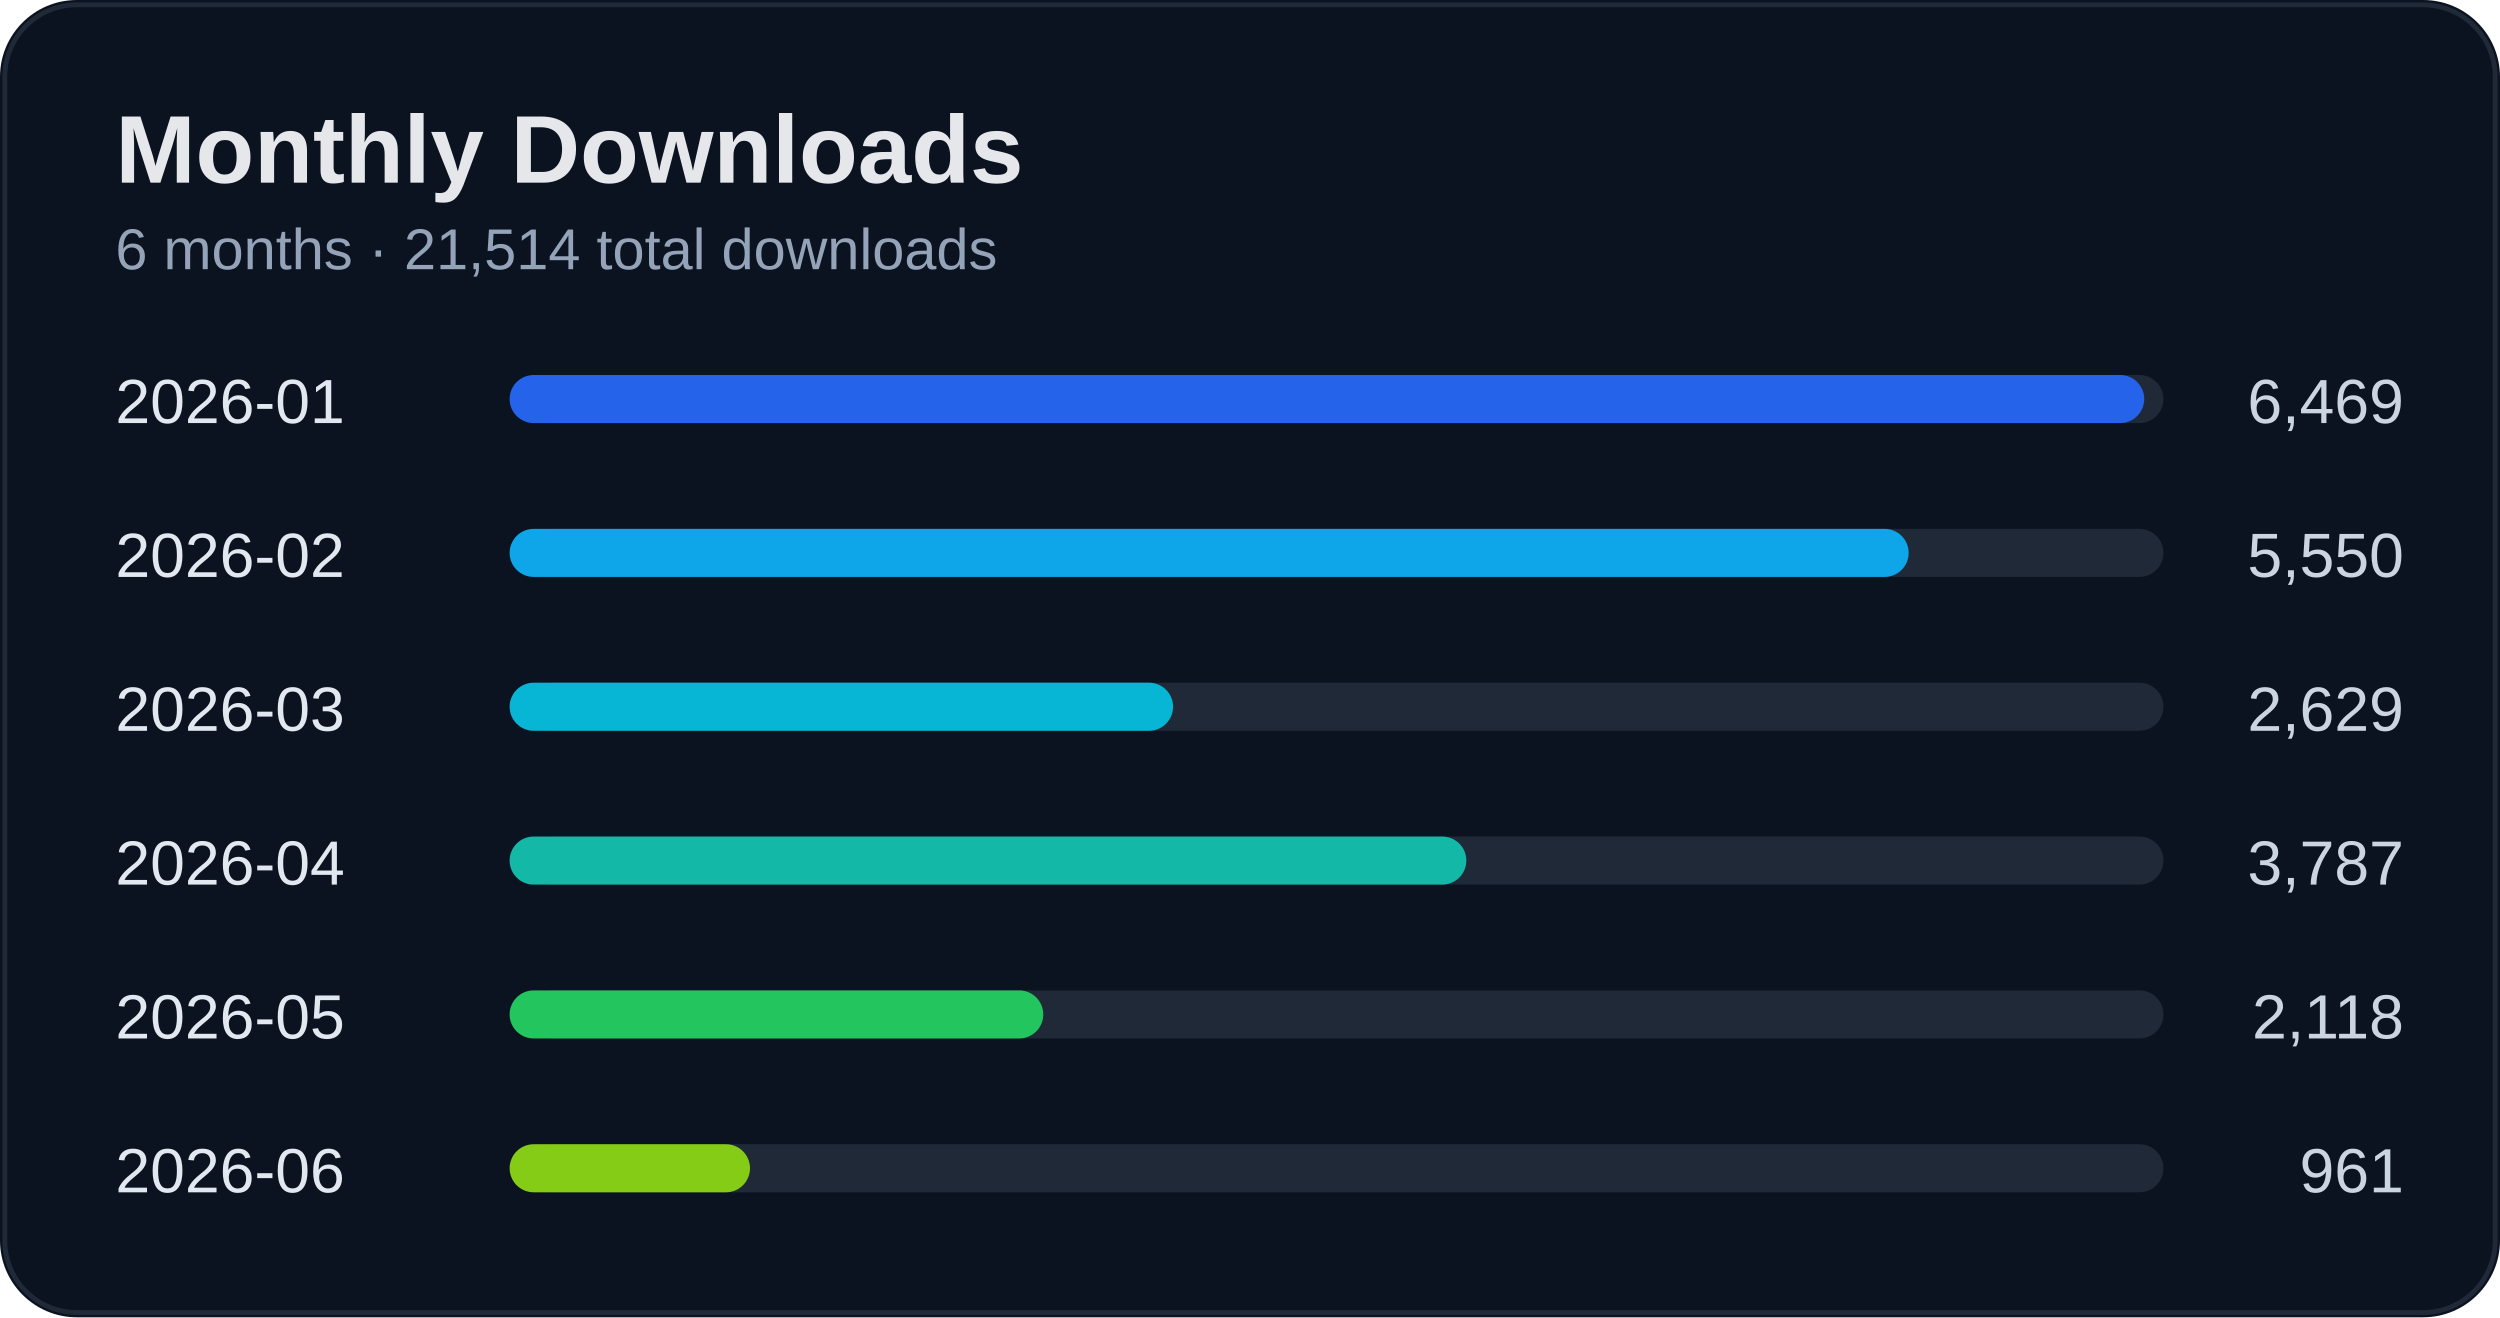
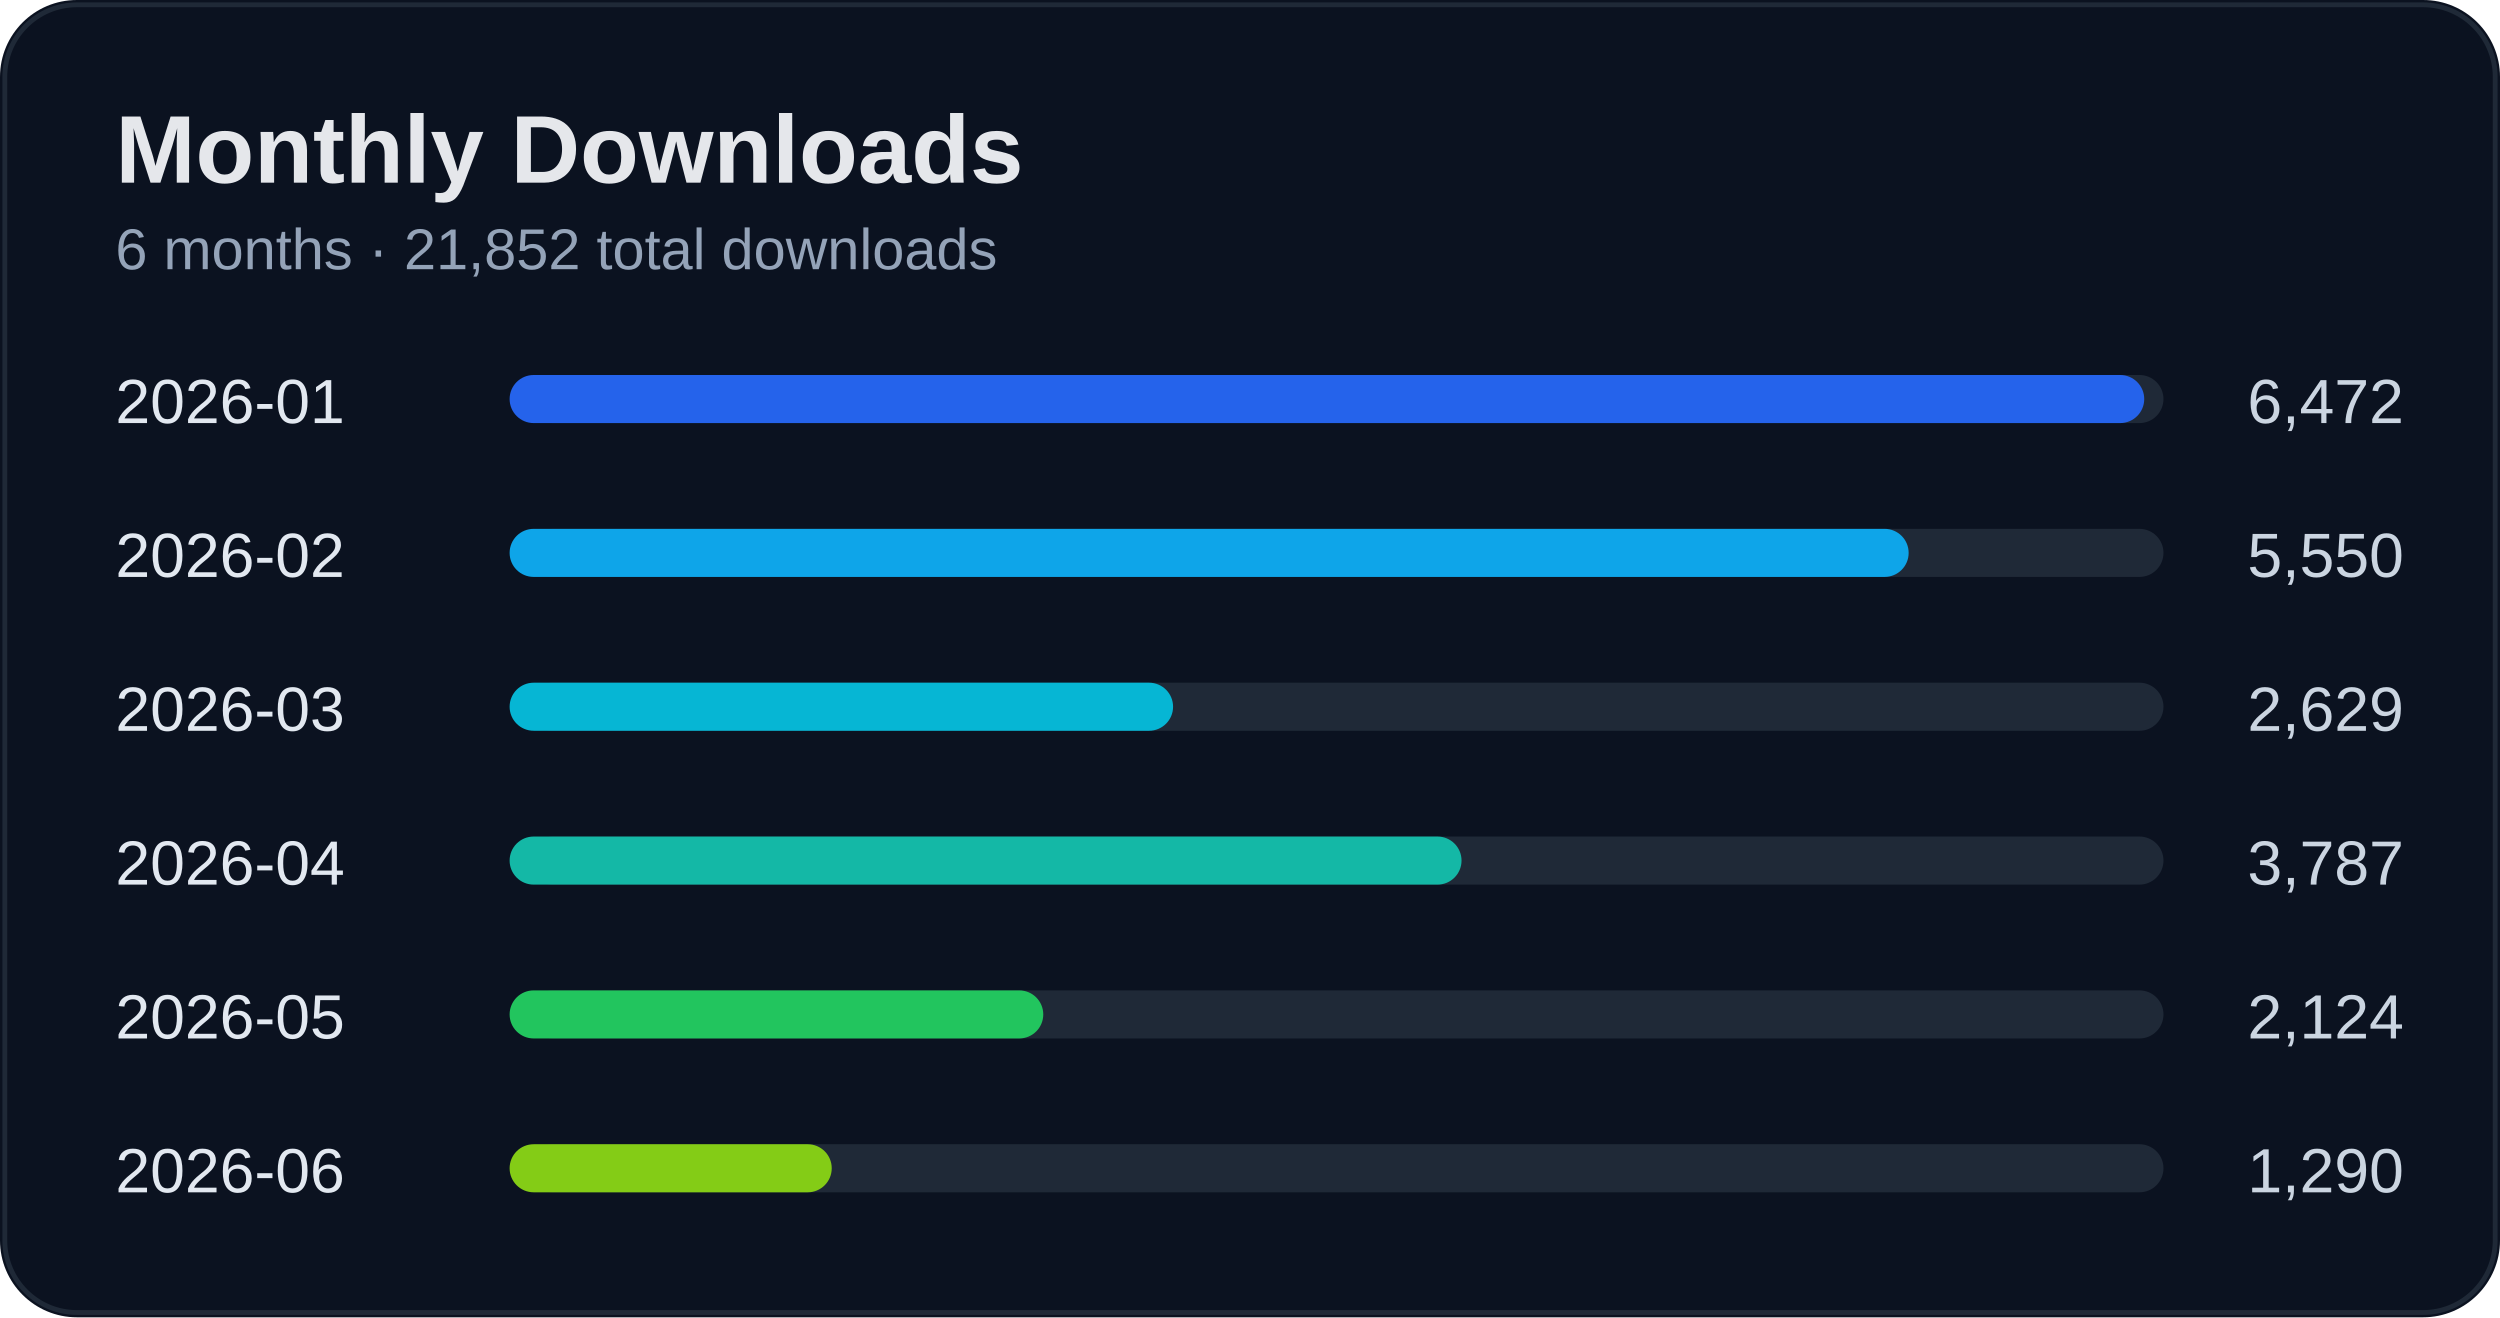
<svg xmlns="http://www.w3.org/2000/svg" width="520" height="274" viewBox="0 0 520 274">
  <rect width="100%" height="100%" rx="16" fill="#0b1220" />
  <rect x="1" y="1" width="518" height="272" rx="15" fill="none" stroke="#1f2937" />
  <text x="24" y="38" fill="#e5e7eb" font-size="20" font-weight="700" font-family="Segoe UI, Arial">Monthly Downloads</text>
-   <text x="24" y="56" fill="#94a3b8" font-size="12" font-family="Segoe UI, Arial">6 months · 21,514 total downloads</text>
+   <text x="24" y="56" fill="#94a3b8" font-size="12" font-family="Segoe UI, Arial">6 months · 21,852 total downloads</text>
  <text x="24" y="88" fill="#e2e8f0" font-size="13" font-family="Segoe UI, Arial">2026-01</text>
-   <text x="500" y="88" fill="#cbd5e1" font-size="13" text-anchor="end" font-family="Segoe UI, Arial">6,469</text>
+   <text x="500" y="88" fill="#cbd5e1" font-size="13" text-anchor="end" font-family="Segoe UI, Arial">6,472</text>
  <rect x="110" y="78" width="340" height="10" rx="5" fill="#1f2937" />
  <rect x="106" y="78" width="340" height="10" rx="5" fill="#2563eb" />
  <text x="24" y="120" fill="#e2e8f0" font-size="13" font-family="Segoe UI, Arial">2026-02</text>
  <text x="500" y="120" fill="#cbd5e1" font-size="13" text-anchor="end" font-family="Segoe UI, Arial">5,550</text>
  <rect x="110" y="110" width="340" height="10" rx="5" fill="#1f2937" />
  <rect x="106" y="110" width="291" height="10" rx="5" fill="#0ea5e9" />
  <text x="24" y="152" fill="#e2e8f0" font-size="13" font-family="Segoe UI, Arial">2026-03</text>
  <text x="500" y="152" fill="#cbd5e1" font-size="13" text-anchor="end" font-family="Segoe UI, Arial">2,629</text>
  <rect x="110" y="142" width="340" height="10" rx="5" fill="#1f2937" />
  <rect x="106" y="142" width="138" height="10" rx="5" fill="#06b6d4" />
  <text x="24" y="184" fill="#e2e8f0" font-size="13" font-family="Segoe UI, Arial">2026-04</text>
  <text x="500" y="184" fill="#cbd5e1" font-size="13" text-anchor="end" font-family="Segoe UI, Arial">3,787</text>
  <rect x="110" y="174" width="340" height="10" rx="5" fill="#1f2937" />
-   <rect x="106" y="174" width="199" height="10" rx="5" fill="#14b8a6" />
+   <rect x="106" y="174" width="198" height="10" rx="5" fill="#14b8a6" />
  <text x="24" y="216" fill="#e2e8f0" font-size="13" font-family="Segoe UI, Arial">2026-05</text>
-   <text x="500" y="216" fill="#cbd5e1" font-size="13" text-anchor="end" font-family="Segoe UI, Arial">2,118</text>
+   <text x="500" y="216" fill="#cbd5e1" font-size="13" text-anchor="end" font-family="Segoe UI, Arial">2,124</text>
  <rect x="110" y="206" width="340" height="10" rx="5" fill="#1f2937" />
  <rect x="106" y="206" width="111" height="10" rx="5" fill="#22c55e" />
  <text x="24" y="248" fill="#e2e8f0" font-size="13" font-family="Segoe UI, Arial">2026-06</text>
-   <text x="500" y="248" fill="#cbd5e1" font-size="13" text-anchor="end" font-family="Segoe UI, Arial">961</text>
+   <text x="500" y="248" fill="#cbd5e1" font-size="13" text-anchor="end" font-family="Segoe UI, Arial">1,290</text>
  <rect x="110" y="238" width="340" height="10" rx="5" fill="#1f2937" />
-   <rect x="106" y="238" width="50" height="10" rx="5" fill="#84cc16" />
+   <rect x="106" y="238" width="67" height="10" rx="5" fill="#84cc16" />
</svg>
